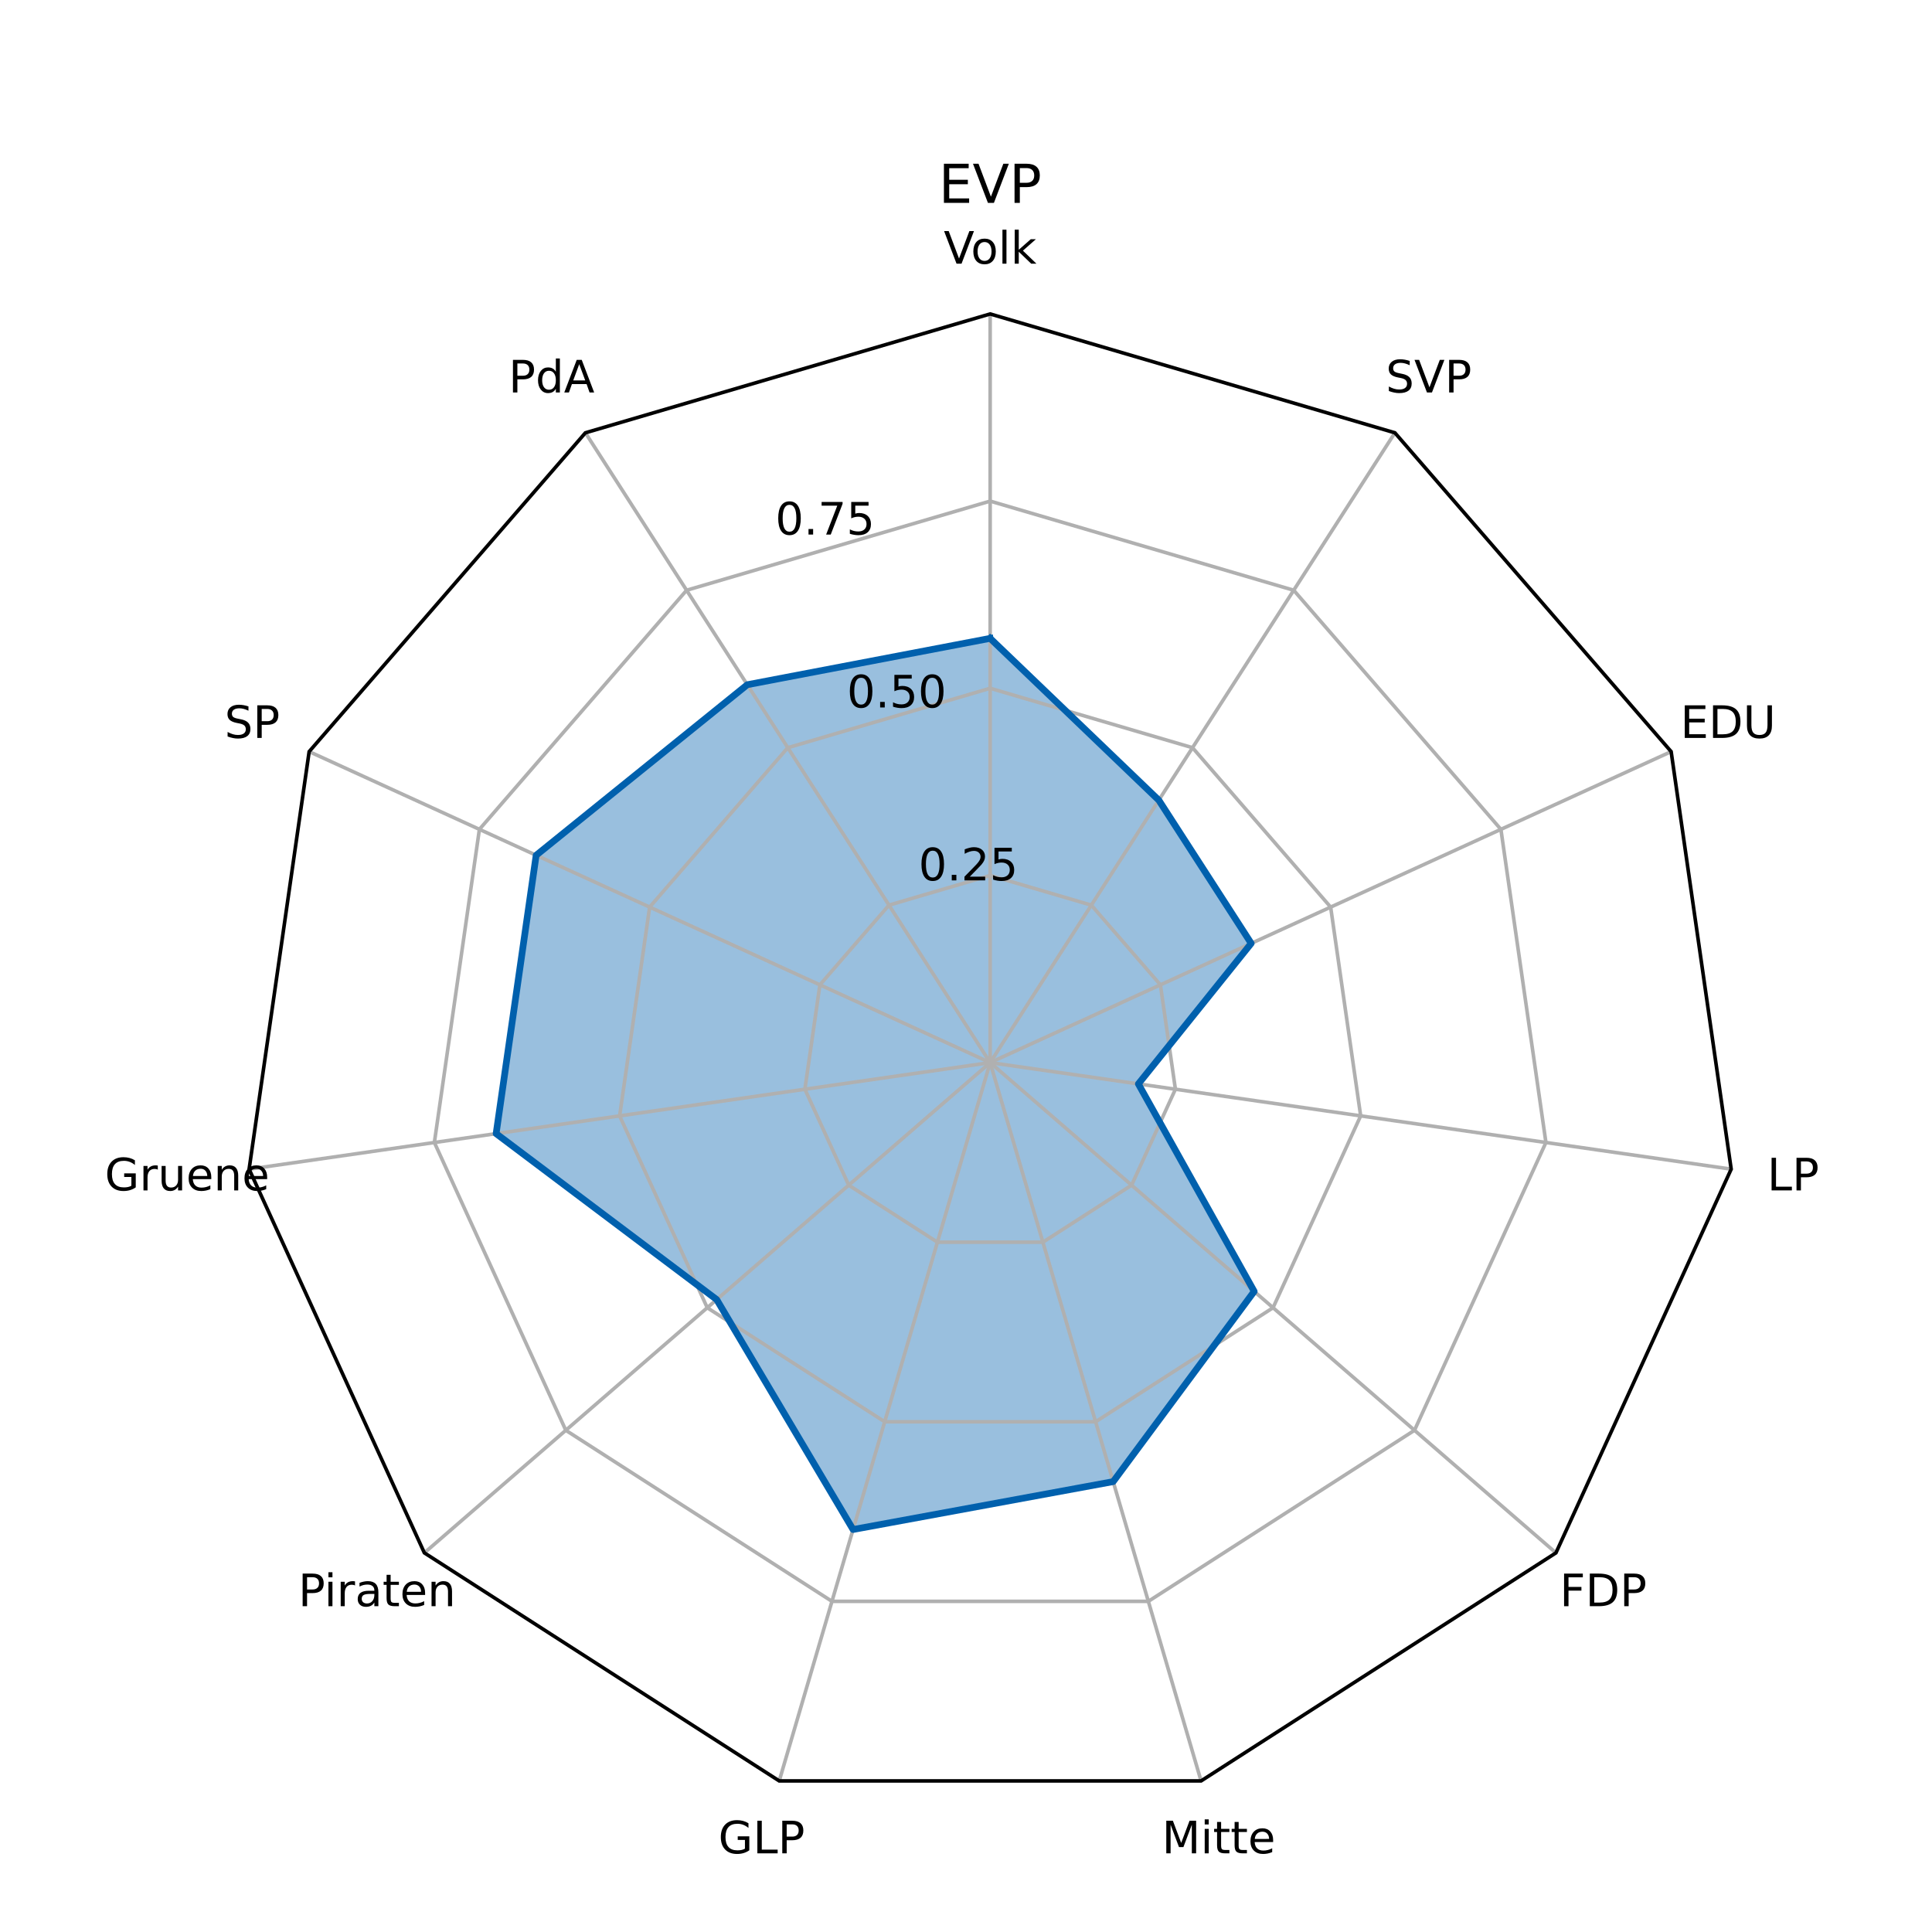
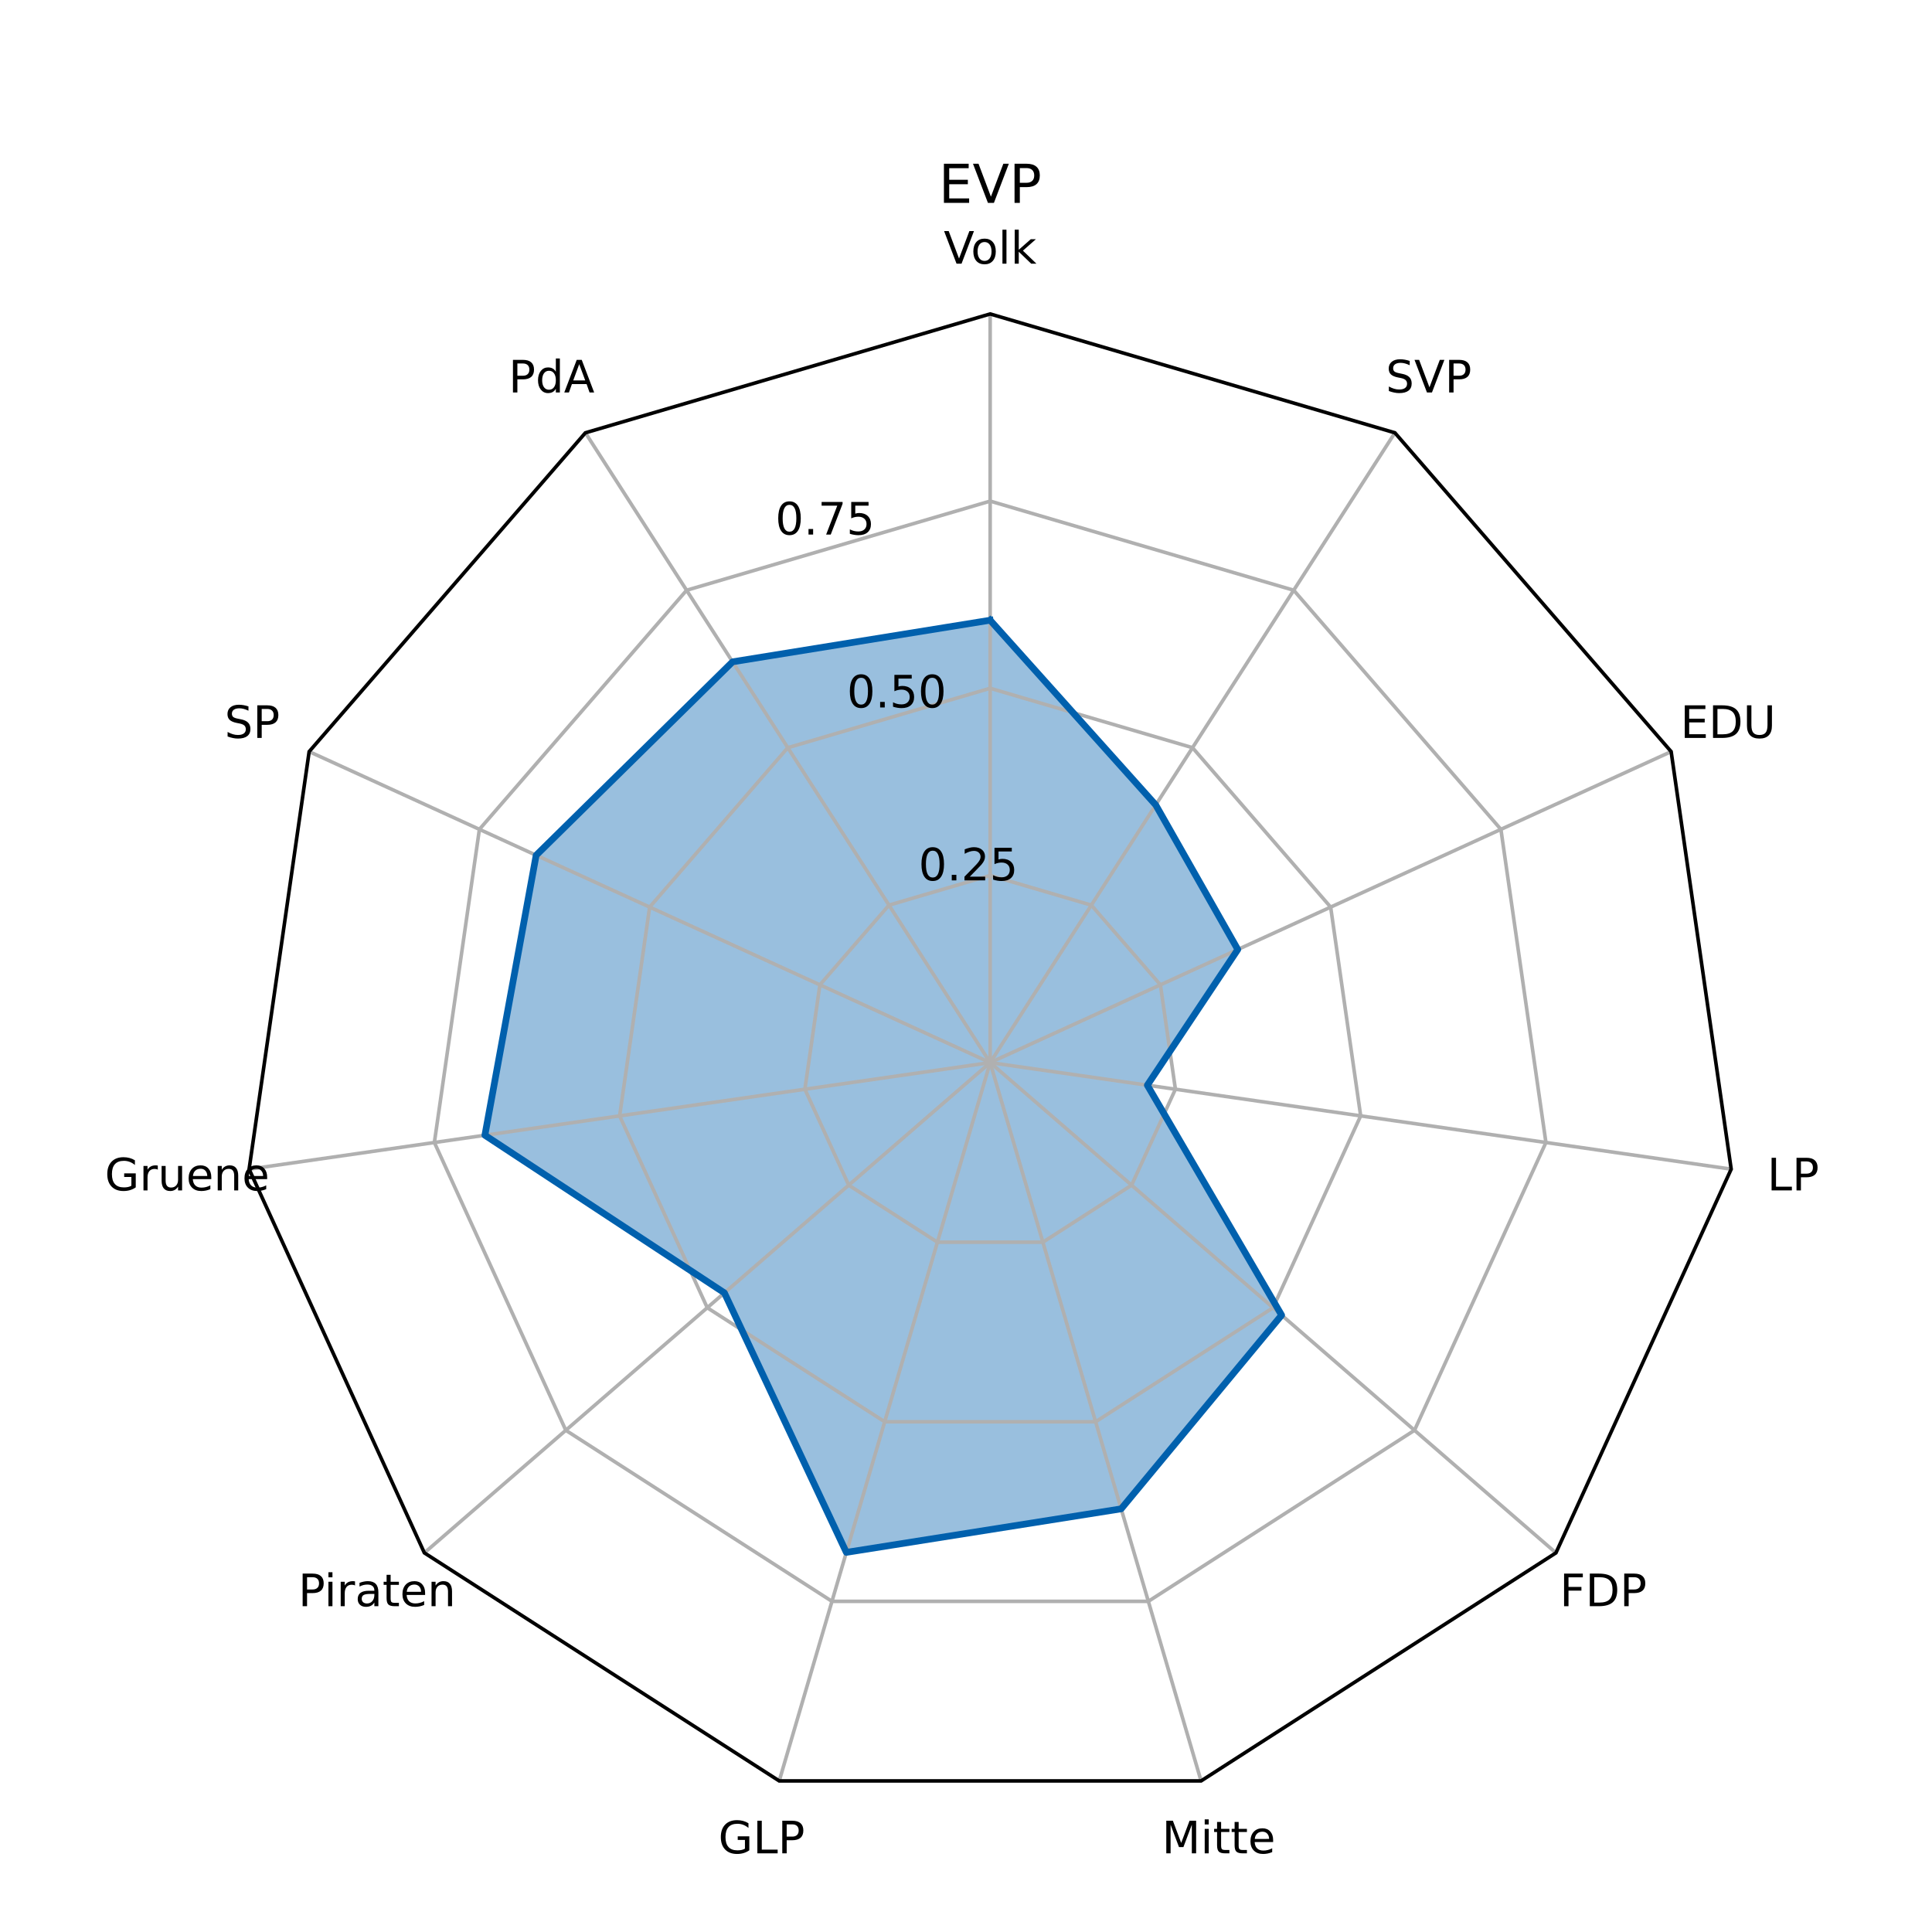
<svg xmlns="http://www.w3.org/2000/svg" xmlns:xlink="http://www.w3.org/1999/xlink" width="432pt" height="432pt" viewBox="0 0 432 432" version="1.1">
  <defs>
    <style type="text/css">*{stroke-linejoin: round; stroke-linecap: butt}</style>
  </defs>
  <g id="figure_1">
    <g id="patch_1">
      <path d="M 0 432  L 432 432  L 432 0  L 0 0  z " style="fill: #ffffff" />
    </g>
    <g id="axes_1">
      <g id="patch_2">
        <path d="M 221.4 70.2  L 130.897 96.774  L 69.128 168.06  L 55.704 261.424  L 94.888 347.224  L 174.238 398.219  L 268.562 398.219  L 347.912 347.224  L 387.096 261.424  L 373.672 168.06  L 311.903 96.774  z " style="fill: #ffffff" />
      </g>
      <g id="patch_3">
-         <path d="M 221.4 142.74  L 167.098 153.104  L 119.885 191.24  L 110.936 253.482  L 160.252 290.585  L 190.745 342.002  L 248.911 331.294  L 280.439 288.758  L 254.539 242.365  L 279.771 210.943  L 259.11 178.923  z " clip-path="url(#pb56f525b2e)" style="fill: #0060ad; opacity: 0.4; stroke: #0060ad; stroke-linejoin: miter" />
+         <path d="M 221.4 138.682  L 163.807 147.984  L 119.885 191.24  L 108.425 253.843  L 161.977 289.09  L 189.244 347.113  L 250.698 337.379  L 286.573 294.073  L 256.548 242.653  L 276.772 212.313  L 258.424 179.989  z " clip-path="url(#p1c7dd51dba)" style="fill: #0060ad; opacity: 0.4; stroke: #0060ad; stroke-linejoin: miter" />
      </g>
      <g id="matplotlib.axis_1">
        <g id="xtick_1">
          <g id="line2d_1">
-             <path d="M 221.4 237.6  L 221.4 222.382  L 221.4 207.164  L 221.4 191.945  L 221.4 176.727  L 221.4 161.509  L 221.4 146.291  L 221.4 131.073  L 221.4 115.855  L 221.4 100.636  L 221.4 85.418  L 221.4 70.2  " clip-path="url(#pb56f525b2e)" style="fill: none; stroke: #b0b0b0; stroke-width: 0.8; stroke-linecap: square" />
+             <path d="M 221.4 237.6  L 221.4 222.382  L 221.4 207.164  L 221.4 191.945  L 221.4 176.727  L 221.4 161.509  L 221.4 146.291  L 221.4 131.073  L 221.4 115.855  L 221.4 100.636  L 221.4 85.418  L 221.4 70.2  " clip-path="url(#p1c7dd51dba)" style="fill: none; stroke: #b0b0b0; stroke-width: 0.8; stroke-linecap: square" />
          </g>
          <g id="text_1">
-             <g transform="translate(211.0234 58.95938) scale(0.1 -0.1)">
+             <g transform="translate(211.0234 58.95938)scale(0.1 -0.1)">
              <defs>
                <path id="DejaVuSans-56" d="M 1831 0  L 50 4666  L 709 4666  L 2188 738  L 3669 4666  L 4325 4666  L 2547 0  L 1831 0  z " transform="scale(0.015625)" />
                <path id="DejaVuSans-6f" d="M 1959 3097  Q 1497 3097 1228 2736  Q 959 2375 959 1747  Q 959 1119 1226 758  Q 1494 397 1959 397  Q 2419 397 2687 759  Q 2956 1122 2956 1747  Q 2956 2369 2687 2733  Q 2419 3097 1959 3097  z M 1959 3584  Q 2709 3584 3137 3096  Q 3566 2609 3566 1747  Q 3566 888 3137 398  Q 2709 -91 1959 -91  Q 1206 -91 779 398  Q 353 888 353 1747  Q 353 2609 779 3096  Q 1206 3584 1959 3584  z " transform="scale(0.015625)" />
                <path id="DejaVuSans-6c" d="M 603 4863  L 1178 4863  L 1178 0  L 603 0  L 603 4863  z " transform="scale(0.015625)" />
                <path id="DejaVuSans-6b" d="M 581 4863  L 1159 4863  L 1159 1991  L 2875 3500  L 3609 3500  L 1753 1863  L 3688 0  L 2938 0  L 1159 1709  L 1159 0  L 581 0  L 581 4863  z " transform="scale(0.015625)" />
              </defs>
              <use xlink:href="#DejaVuSans-56" />
              <use xlink:href="#DejaVuSans-6f" x="60.658" />
              <use xlink:href="#DejaVuSans-6c" x="121.84" />
              <use xlink:href="#DejaVuSans-6b" x="149.623" />
            </g>
          </g>
        </g>
        <g id="xtick_2">
          <g id="line2d_2">
-             <path d="M 221.4 237.6  L 213.172 224.798  L 204.945 211.995  L 196.717 199.193  L 188.49 186.391  L 180.262 173.588  L 172.035 160.786  L 163.807 147.984  L 155.579 135.181  L 147.352 122.379  L 139.124 109.577  L 130.897 96.774  " clip-path="url(#pb56f525b2e)" style="fill: none; stroke: #b0b0b0; stroke-width: 0.8; stroke-linecap: square" />
+             <path d="M 221.4 237.6  L 213.172 224.798  L 204.945 211.995  L 196.717 199.193  L 188.49 186.391  L 180.262 173.588  L 172.035 160.786  L 163.807 147.984  L 155.579 135.181  L 147.352 122.379  L 139.124 109.577  L 130.897 96.774  " clip-path="url(#p1c7dd51dba)" style="fill: none; stroke: #b0b0b0; stroke-width: 0.8; stroke-linecap: square" />
          </g>
          <g id="text_2">
-             <g transform="translate(113.7184 87.75598) scale(0.1 -0.1)">
+             <g transform="translate(113.7184 87.75598)scale(0.1 -0.1)">
              <defs>
                <path id="DejaVuSans-50" d="M 1259 4147  L 1259 2394  L 2053 2394  Q 2494 2394 2734 2622  Q 2975 2850 2975 3272  Q 2975 3691 2734 3919  Q 2494 4147 2053 4147  L 1259 4147  z M 628 4666  L 2053 4666  Q 2838 4666 3239 4311  Q 3641 3956 3641 3272  Q 3641 2581 3239 2228  Q 2838 1875 2053 1875  L 1259 1875  L 1259 0  L 628 0  L 628 4666  z " transform="scale(0.015625)" />
                <path id="DejaVuSans-64" d="M 2906 2969  L 2906 4863  L 3481 4863  L 3481 0  L 2906 0  L 2906 525  Q 2725 213 2448 61  Q 2172 -91 1784 -91  Q 1150 -91 751 415  Q 353 922 353 1747  Q 353 2572 751 3078  Q 1150 3584 1784 3584  Q 2172 3584 2448 3432  Q 2725 3281 2906 2969  z M 947 1747  Q 947 1113 1208 752  Q 1469 391 1925 391  Q 2381 391 2643 752  Q 2906 1113 2906 1747  Q 2906 2381 2643 2742  Q 2381 3103 1925 3103  Q 1469 3103 1208 2742  Q 947 2381 947 1747  z " transform="scale(0.015625)" />
                <path id="DejaVuSans-41" d="M 2188 4044  L 1331 1722  L 3047 1722  L 2188 4044  z M 1831 4666  L 2547 4666  L 4325 0  L 3669 0  L 3244 1197  L 1141 1197  L 716 0  L 50 0  L 1831 4666  z " transform="scale(0.015625)" />
              </defs>
              <use xlink:href="#DejaVuSans-50" />
              <use xlink:href="#DejaVuSans-64" x="60.303" />
              <use xlink:href="#DejaVuSans-41" x="123.779" />
            </g>
          </g>
        </g>
        <g id="xtick_3">
          <g id="line2d_3">
-             <path d="M 221.4 237.6  L 207.557 231.278  L 193.714 224.956  L 179.871 218.634  L 166.028 212.313  L 152.185 205.991  L 138.342 199.669  L 124.499 193.347  L 110.656 187.025  L 96.813 180.703  L 82.971 174.381  L 69.128 168.06  " clip-path="url(#pb56f525b2e)" style="fill: none; stroke: #b0b0b0; stroke-width: 0.8; stroke-linecap: square" />
+             <path d="M 221.4 237.6  L 207.557 231.278  L 193.714 224.956  L 179.871 218.634  L 166.028 212.313  L 152.185 205.991  L 138.342 199.669  L 124.499 193.347  L 110.656 187.025  L 96.813 180.703  L 82.971 174.381  L 69.128 168.06  " clip-path="url(#p1c7dd51dba)" style="fill: none; stroke: #b0b0b0; stroke-width: 0.8; stroke-linecap: square" />
          </g>
          <g id="text_3">
-             <g transform="translate(50.20369 165.0031) scale(0.1 -0.1)">
+             <g transform="translate(50.20369 165.0031)scale(0.1 -0.1)">
              <defs>
                <path id="DejaVuSans-53" d="M 3425 4513  L 3425 3897  Q 3066 4069 2747 4153  Q 2428 4238 2131 4238  Q 1616 4238 1336 4038  Q 1056 3838 1056 3469  Q 1056 3159 1242 3001  Q 1428 2844 1947 2747  L 2328 2669  Q 3034 2534 3370 2195  Q 3706 1856 3706 1288  Q 3706 609 3251 259  Q 2797 -91 1919 -91  Q 1588 -91 1214 -16  Q 841 59 441 206  L 441 856  Q 825 641 1194 531  Q 1563 422 1919 422  Q 2459 422 2753 634  Q 3047 847 3047 1241  Q 3047 1584 2836 1778  Q 2625 1972 2144 2069  L 1759 2144  Q 1053 2284 737 2584  Q 422 2884 422 3419  Q 422 4038 858 4394  Q 1294 4750 2059 4750  Q 2388 4750 2728 4690  Q 3069 4631 3425 4513  z " transform="scale(0.015625)" />
              </defs>
              <use xlink:href="#DejaVuSans-53" />
              <use xlink:href="#DejaVuSans-50" x="63.477" />
            </g>
          </g>
        </g>
        <g id="xtick_4">
          <g id="line2d_4">
-             <path d="M 221.4 237.6  L 206.337 239.766  L 191.273 241.932  L 176.21 244.097  L 161.147 246.263  L 146.084 248.429  L 131.02 250.595  L 115.957 252.76  L 100.894 254.926  L 85.83 257.092  L 70.767 259.258  L 55.704 261.424  " clip-path="url(#pb56f525b2e)" style="fill: none; stroke: #b0b0b0; stroke-width: 0.8; stroke-linecap: square" />
+             <path d="M 221.4 237.6  L 206.337 239.766  L 191.273 241.932  L 176.21 244.097  L 161.147 246.263  L 146.084 248.429  L 131.02 250.595  L 115.957 252.76  L 100.894 254.926  L 85.83 257.092  L 70.767 259.258  L 55.704 261.424  " clip-path="url(#p1c7dd51dba)" style="fill: none; stroke: #b0b0b0; stroke-width: 0.8; stroke-linecap: square" />
          </g>
          <g id="text_4">
-             <g transform="translate(23.42608 266.1753) scale(0.1 -0.1)">
+             <g transform="translate(23.42608 266.1753)scale(0.1 -0.1)">
              <defs>
                <path id="DejaVuSans-47" d="M 3809 666  L 3809 1919  L 2778 1919  L 2778 2438  L 4434 2438  L 4434 434  Q 4069 175 3628 42  Q 3188 -91 2688 -91  Q 1594 -91 976 548  Q 359 1188 359 2328  Q 359 3472 976 4111  Q 1594 4750 2688 4750  Q 3144 4750 3555 4637  Q 3966 4525 4313 4306  L 4313 3634  Q 3963 3931 3569 4081  Q 3175 4231 2741 4231  Q 1884 4231 1454 3753  Q 1025 3275 1025 2328  Q 1025 1384 1454 906  Q 1884 428 2741 428  Q 3075 428 3337 486  Q 3600 544 3809 666  z " transform="scale(0.015625)" />
                <path id="DejaVuSans-72" d="M 2631 2963  Q 2534 3019 2420 3045  Q 2306 3072 2169 3072  Q 1681 3072 1420 2755  Q 1159 2438 1159 1844  L 1159 0  L 581 0  L 581 3500  L 1159 3500  L 1159 2956  Q 1341 3275 1631 3429  Q 1922 3584 2338 3584  Q 2397 3584 2469 3576  Q 2541 3569 2628 3553  L 2631 2963  z " transform="scale(0.015625)" />
                <path id="DejaVuSans-75" d="M 544 1381  L 544 3500  L 1119 3500  L 1119 1403  Q 1119 906 1312 657  Q 1506 409 1894 409  Q 2359 409 2629 706  Q 2900 1003 2900 1516  L 2900 3500  L 3475 3500  L 3475 0  L 2900 0  L 2900 538  Q 2691 219 2414 64  Q 2138 -91 1772 -91  Q 1169 -91 856 284  Q 544 659 544 1381  z M 1991 3584  L 1991 3584  z " transform="scale(0.015625)" />
                <path id="DejaVuSans-65" d="M 3597 1894  L 3597 1613  L 953 1613  Q 991 1019 1311 708  Q 1631 397 2203 397  Q 2534 397 2845 478  Q 3156 559 3463 722  L 3463 178  Q 3153 47 2828 -22  Q 2503 -91 2169 -91  Q 1331 -91 842 396  Q 353 884 353 1716  Q 353 2575 817 3079  Q 1281 3584 2069 3584  Q 2775 3584 3186 3129  Q 3597 2675 3597 1894  z M 3022 2063  Q 3016 2534 2758 2815  Q 2500 3097 2075 3097  Q 1594 3097 1305 2825  Q 1016 2553 972 2059  L 3022 2063  z " transform="scale(0.015625)" />
                <path id="DejaVuSans-6e" d="M 3513 2113  L 3513 0  L 2938 0  L 2938 2094  Q 2938 2591 2744 2837  Q 2550 3084 2163 3084  Q 1697 3084 1428 2787  Q 1159 2491 1159 1978  L 1159 0  L 581 0  L 581 3500  L 1159 3500  L 1159 2956  Q 1366 3272 1645 3428  Q 1925 3584 2291 3584  Q 2894 3584 3203 3211  Q 3513 2838 3513 2113  z " transform="scale(0.015625)" />
              </defs>
              <use xlink:href="#DejaVuSans-47" />
              <use xlink:href="#DejaVuSans-72" x="77.49" />
              <use xlink:href="#DejaVuSans-75" x="118.604" />
              <use xlink:href="#DejaVuSans-65" x="181.982" />
              <use xlink:href="#DejaVuSans-6e" x="243.506" />
              <use xlink:href="#DejaVuSans-65" x="306.885" />
            </g>
          </g>
        </g>
        <g id="xtick_5">
          <g id="line2d_5">
-             <path d="M 221.4 237.6  L 209.899 247.566  L 198.398 257.532  L 186.897 267.497  L 175.395 277.463  L 163.894 287.429  L 152.393 297.395  L 140.892 307.361  L 129.391 317.326  L 117.89 327.292  L 106.389 337.258  L 94.888 347.224  " clip-path="url(#pb56f525b2e)" style="fill: none; stroke: #b0b0b0; stroke-width: 0.8; stroke-linecap: square" />
+             <path d="M 221.4 237.6  L 209.899 247.566  L 198.398 257.532  L 186.897 267.497  L 175.395 277.463  L 163.894 287.429  L 152.393 297.395  L 140.892 307.361  L 129.391 317.326  L 117.89 327.292  L 106.389 337.258  L 94.888 347.224  " clip-path="url(#p1c7dd51dba)" style="fill: none; stroke: #b0b0b0; stroke-width: 0.8; stroke-linecap: square" />
          </g>
          <g id="text_5">
-             <g transform="translate(66.69062 359.1511) scale(0.1 -0.1)">
+             <g transform="translate(66.69062 359.1511)scale(0.1 -0.1)">
              <defs>
                <path id="DejaVuSans-69" d="M 603 3500  L 1178 3500  L 1178 0  L 603 0  L 603 3500  z M 603 4863  L 1178 4863  L 1178 4134  L 603 4134  L 603 4863  z " transform="scale(0.015625)" />
                <path id="DejaVuSans-61" d="M 2194 1759  Q 1497 1759 1228 1600  Q 959 1441 959 1056  Q 959 750 1161 570  Q 1363 391 1709 391  Q 2188 391 2477 730  Q 2766 1069 2766 1631  L 2766 1759  L 2194 1759  z M 3341 1997  L 3341 0  L 2766 0  L 2766 531  Q 2569 213 2275 61  Q 1981 -91 1556 -91  Q 1019 -91 701 211  Q 384 513 384 1019  Q 384 1609 779 1909  Q 1175 2209 1959 2209  L 2766 2209  L 2766 2266  Q 2766 2663 2505 2880  Q 2244 3097 1772 3097  Q 1472 3097 1187 3025  Q 903 2953 641 2809  L 641 3341  Q 956 3463 1253 3523  Q 1550 3584 1831 3584  Q 2591 3584 2966 3190  Q 3341 2797 3341 1997  z " transform="scale(0.015625)" />
                <path id="DejaVuSans-74" d="M 1172 4494  L 1172 3500  L 2356 3500  L 2356 3053  L 1172 3053  L 1172 1153  Q 1172 725 1289 603  Q 1406 481 1766 481  L 2356 481  L 2356 0  L 1766 0  Q 1100 0 847 248  Q 594 497 594 1153  L 594 3053  L 172 3053  L 172 3500  L 594 3500  L 594 4494  L 1172 4494  z " transform="scale(0.015625)" />
              </defs>
              <use xlink:href="#DejaVuSans-50" />
              <use xlink:href="#DejaVuSans-69" x="58.053" />
              <use xlink:href="#DejaVuSans-72" x="85.836" />
              <use xlink:href="#DejaVuSans-61" x="126.949" />
              <use xlink:href="#DejaVuSans-74" x="188.229" />
              <use xlink:href="#DejaVuSans-65" x="227.438" />
              <use xlink:href="#DejaVuSans-6e" x="288.961" />
            </g>
          </g>
        </g>
        <g id="xtick_6">
          <g id="line2d_6">
-             <path d="M 221.4 237.6  L 217.113 252.202  L 212.825 266.803  L 208.538 281.405  L 204.25 296.007  L 199.963 310.609  L 195.675 325.21  L 191.388 339.812  L 187.1 354.414  L 182.813 369.016  L 178.525 383.617  L 174.238 398.219  " clip-path="url(#pb56f525b2e)" style="fill: none; stroke: #b0b0b0; stroke-width: 0.8; stroke-linecap: square" />
+             <path d="M 221.4 237.6  L 217.113 252.202  L 212.825 266.803  L 208.538 281.405  L 204.25 296.007  L 199.963 310.609  L 195.675 325.21  L 191.388 339.812  L 187.1 354.414  L 182.813 369.016  L 178.525 383.617  L 174.238 398.219  " clip-path="url(#p1c7dd51dba)" style="fill: none; stroke: #b0b0b0; stroke-width: 0.8; stroke-linecap: square" />
          </g>
          <g id="text_6">
-             <g transform="translate(160.6187 414.4114) scale(0.1 -0.1)">
+             <g transform="translate(160.6187 414.4114)scale(0.1 -0.1)">
              <defs>
                <path id="DejaVuSans-4c" d="M 628 4666  L 1259 4666  L 1259 531  L 3531 531  L 3531 0  L 628 0  L 628 4666  z " transform="scale(0.015625)" />
              </defs>
              <use xlink:href="#DejaVuSans-47" />
              <use xlink:href="#DejaVuSans-4c" x="77.49" />
              <use xlink:href="#DejaVuSans-50" x="133.203" />
            </g>
          </g>
        </g>
        <g id="xtick_7">
          <g id="line2d_7">
-             <path d="M 221.4 237.6  L 225.687 252.202  L 229.975 266.803  L 234.262 281.405  L 238.55 296.007  L 242.837 310.609  L 247.125 325.21  L 251.412 339.812  L 255.7 354.414  L 259.987 369.016  L 264.275 383.617  L 268.562 398.219  " clip-path="url(#pb56f525b2e)" style="fill: none; stroke: #b0b0b0; stroke-width: 0.8; stroke-linecap: square" />
+             <path d="M 221.4 237.6  L 225.687 252.202  L 229.975 266.803  L 234.262 281.405  L 238.55 296.007  L 242.837 310.609  L 247.125 325.21  L 251.412 339.812  L 255.7 354.414  L 259.987 369.016  L 264.275 383.617  L 268.562 398.219  " clip-path="url(#p1c7dd51dba)" style="fill: none; stroke: #b0b0b0; stroke-width: 0.8; stroke-linecap: square" />
          </g>
          <g id="text_7">
-             <g transform="translate(259.8063 414.4114) scale(0.1 -0.1)">
+             <g transform="translate(259.8063 414.4114)scale(0.1 -0.1)">
              <defs>
                <path id="DejaVuSans-4d" d="M 628 4666  L 1569 4666  L 2759 1491  L 3956 4666  L 4897 4666  L 4897 0  L 4281 0  L 4281 4097  L 3078 897  L 2444 897  L 1241 4097  L 1241 0  L 628 0  L 628 4666  z " transform="scale(0.015625)" />
              </defs>
              <use xlink:href="#DejaVuSans-4d" />
              <use xlink:href="#DejaVuSans-69" x="86.279" />
              <use xlink:href="#DejaVuSans-74" x="114.062" />
              <use xlink:href="#DejaVuSans-74" x="153.271" />
              <use xlink:href="#DejaVuSans-65" x="192.48" />
            </g>
          </g>
        </g>
        <g id="xtick_8">
          <g id="line2d_8">
-             <path d="M 221.4 237.6  L 232.901 247.566  L 244.402 257.532  L 255.903 267.497  L 267.405 277.463  L 278.906 287.429  L 290.407 297.395  L 301.908 307.361  L 313.409 317.326  L 324.91 327.292  L 336.411 337.258  L 347.912 347.224  " clip-path="url(#pb56f525b2e)" style="fill: none; stroke: #b0b0b0; stroke-width: 0.8; stroke-linecap: square" />
+             <path d="M 221.4 237.6  L 232.901 247.566  L 244.402 257.532  L 255.903 267.497  L 267.405 277.463  L 278.906 287.429  L 290.407 297.395  L 301.908 307.361  L 313.409 317.326  L 324.91 327.292  L 336.411 337.258  L 347.912 347.224  " clip-path="url(#p1c7dd51dba)" style="fill: none; stroke: #b0b0b0; stroke-width: 0.8; stroke-linecap: square" />
          </g>
          <g id="text_8">
-             <g transform="translate(348.7523 359.1511) scale(0.1 -0.1)">
+             <g transform="translate(348.7523 359.1511)scale(0.1 -0.1)">
              <defs>
                <path id="DejaVuSans-46" d="M 628 4666  L 3309 4666  L 3309 4134  L 1259 4134  L 1259 2759  L 3109 2759  L 3109 2228  L 1259 2228  L 1259 0  L 628 0  L 628 4666  z " transform="scale(0.015625)" />
                <path id="DejaVuSans-44" d="M 1259 4147  L 1259 519  L 2022 519  Q 2988 519 3436 956  Q 3884 1394 3884 2338  Q 3884 3275 3436 3711  Q 2988 4147 2022 4147  L 1259 4147  z M 628 4666  L 1925 4666  Q 3281 4666 3915 4102  Q 4550 3538 4550 2338  Q 4550 1131 3912 565  Q 3275 0 1925 0  L 628 0  L 628 4666  z " transform="scale(0.015625)" />
              </defs>
              <use xlink:href="#DejaVuSans-46" />
              <use xlink:href="#DejaVuSans-44" x="57.52" />
              <use xlink:href="#DejaVuSans-50" x="134.521" />
            </g>
          </g>
        </g>
        <g id="xtick_9">
          <g id="line2d_9">
-             <path d="M 221.4 237.6  L 236.463 239.766  L 251.527 241.932  L 266.59 244.097  L 281.653 246.263  L 296.716 248.429  L 311.78 250.595  L 326.843 252.76  L 341.906 254.926  L 356.97 257.092  L 372.033 259.258  L 387.096 261.424  " clip-path="url(#pb56f525b2e)" style="fill: none; stroke: #b0b0b0; stroke-width: 0.8; stroke-linecap: square" />
+             <path d="M 221.4 237.6  L 236.463 239.766  L 251.527 241.932  L 266.59 244.097  L 281.653 246.263  L 296.716 248.429  L 311.78 250.595  L 326.843 252.76  L 341.906 254.926  L 356.97 257.092  L 372.033 259.258  L 387.096 261.424  " clip-path="url(#p1c7dd51dba)" style="fill: none; stroke: #b0b0b0; stroke-width: 0.8; stroke-linecap: square" />
          </g>
          <g id="text_9">
-             <g transform="translate(395.1528 266.1753) scale(0.1 -0.1)">
+             <g transform="translate(395.1528 266.1753)scale(0.1 -0.1)">
              <use xlink:href="#DejaVuSans-4c" />
              <use xlink:href="#DejaVuSans-50" x="55.713" />
            </g>
          </g>
        </g>
        <g id="xtick_10">
          <g id="line2d_10">
-             <path d="M 221.4 237.6  L 235.243 231.278  L 249.086 224.956  L 262.929 218.634  L 276.772 212.313  L 290.615 205.991  L 304.458 199.669  L 318.301 193.347  L 332.144 187.025  L 345.987 180.703  L 359.829 174.381  L 373.672 168.06  " clip-path="url(#pb56f525b2e)" style="fill: none; stroke: #b0b0b0; stroke-width: 0.8; stroke-linecap: square" />
+             <path d="M 221.4 237.6  L 235.243 231.278  L 249.086 224.956  L 262.929 218.634  L 276.772 212.313  L 290.615 205.991  L 304.458 199.669  L 318.301 193.347  L 332.144 187.025  L 345.987 180.703  L 359.829 174.381  L 373.672 168.06  " clip-path="url(#p1c7dd51dba)" style="fill: none; stroke: #b0b0b0; stroke-width: 0.8; stroke-linecap: square" />
          </g>
          <g id="text_10">
-             <g transform="translate(375.7385 165.0031) scale(0.1 -0.1)">
+             <g transform="translate(375.7385 165.0031)scale(0.1 -0.1)">
              <defs>
                <path id="DejaVuSans-45" d="M 628 4666  L 3578 4666  L 3578 4134  L 1259 4134  L 1259 2753  L 3481 2753  L 3481 2222  L 1259 2222  L 1259 531  L 3634 531  L 3634 0  L 628 0  L 628 4666  z " transform="scale(0.015625)" />
                <path id="DejaVuSans-55" d="M 556 4666  L 1191 4666  L 1191 1831  Q 1191 1081 1462 751  Q 1734 422 2344 422  Q 2950 422 3222 751  Q 3494 1081 3494 1831  L 3494 4666  L 4128 4666  L 4128 1753  Q 4128 841 3676 375  Q 3225 -91 2344 -91  Q 1459 -91 1007 375  Q 556 841 556 1753  L 556 4666  z " transform="scale(0.015625)" />
              </defs>
              <use xlink:href="#DejaVuSans-45" />
              <use xlink:href="#DejaVuSans-44" x="63.184" />
              <use xlink:href="#DejaVuSans-55" x="140.186" />
            </g>
          </g>
        </g>
        <g id="xtick_11">
          <g id="line2d_11">
-             <path d="M 221.4 237.6  L 229.628 224.798  L 237.855 211.995  L 246.083 199.193  L 254.31 186.391  L 262.538 173.588  L 270.765 160.786  L 278.993 147.984  L 287.221 135.181  L 295.448 122.379  L 303.676 109.577  L 311.903 96.774  " clip-path="url(#pb56f525b2e)" style="fill: none; stroke: #b0b0b0; stroke-width: 0.8; stroke-linecap: square" />
+             <path d="M 221.4 237.6  L 229.628 224.798  L 237.855 211.995  L 246.083 199.193  L 254.31 186.391  L 262.538 173.588  L 270.765 160.786  L 278.993 147.984  L 287.221 135.181  L 295.448 122.379  L 303.676 109.577  L 311.903 96.774  " clip-path="url(#p1c7dd51dba)" style="fill: none; stroke: #b0b0b0; stroke-width: 0.8; stroke-linecap: square" />
          </g>
          <g id="text_11">
-             <g transform="translate(309.8629 87.75598) scale(0.1 -0.1)">
+             <g transform="translate(309.8629 87.75598)scale(0.1 -0.1)">
              <use xlink:href="#DejaVuSans-53" />
              <use xlink:href="#DejaVuSans-56" x="63.477" />
              <use xlink:href="#DejaVuSans-50" x="131.885" />
            </g>
          </g>
        </g>
      </g>
      <g id="matplotlib.axis_2">
        <g id="ytick_1">
          <g id="line2d_12">
-             <path d="M 221.4 195.75  L 198.774 202.394  L 183.332 220.215  L 179.976 243.556  L 189.772 265.006  L 209.609 277.755  L 233.191 277.755  L 253.028 265.006  L 262.824 243.556  L 259.468 220.215  L 244.026 202.394  L 221.4 195.75  " clip-path="url(#pb56f525b2e)" style="fill: none; stroke: #b0b0b0; stroke-width: 0.8; stroke-linecap: square" />
+             <path d="M 221.4 195.75  L 198.774 202.394  L 183.332 220.215  L 179.976 243.556  L 189.772 265.006  L 209.609 277.755  L 233.191 277.755  L 253.028 265.006  L 262.824 243.556  L 259.468 220.215  L 244.026 202.394  L 221.4 195.75  " clip-path="url(#p1c7dd51dba)" style="fill: none; stroke: #b0b0b0; stroke-width: 0.8; stroke-linecap: square" />
          </g>
          <g id="text_12">
-             <g transform="translate(205.3847 196.856) scale(0.1 -0.1)">
+             <g transform="translate(205.3847 196.856)scale(0.1 -0.1)">
              <defs>
                <path id="DejaVuSans-30" d="M 2034 4250  Q 1547 4250 1301 3770  Q 1056 3291 1056 2328  Q 1056 1369 1301 889  Q 1547 409 2034 409  Q 2525 409 2770 889  Q 3016 1369 3016 2328  Q 3016 3291 2770 3770  Q 2525 4250 2034 4250  z M 2034 4750  Q 2819 4750 3233 4129  Q 3647 3509 3647 2328  Q 3647 1150 3233 529  Q 2819 -91 2034 -91  Q 1250 -91 836 529  Q 422 1150 422 2328  Q 422 3509 836 4129  Q 1250 4750 2034 4750  z " transform="scale(0.015625)" />
                <path id="DejaVuSans-2e" d="M 684 794  L 1344 794  L 1344 0  L 684 0  L 684 794  z " transform="scale(0.015625)" />
                <path id="DejaVuSans-32" d="M 1228 531  L 3431 531  L 3431 0  L 469 0  L 469 531  Q 828 903 1448 1529  Q 2069 2156 2228 2338  Q 2531 2678 2651 2914  Q 2772 3150 2772 3378  Q 2772 3750 2511 3984  Q 2250 4219 1831 4219  Q 1534 4219 1204 4116  Q 875 4013 500 3803  L 500 4441  Q 881 4594 1212 4672  Q 1544 4750 1819 4750  Q 2544 4750 2975 4387  Q 3406 4025 3406 3419  Q 3406 3131 3298 2873  Q 3191 2616 2906 2266  Q 2828 2175 2409 1742  Q 1991 1309 1228 531  z " transform="scale(0.015625)" />
                <path id="DejaVuSans-35" d="M 691 4666  L 3169 4666  L 3169 4134  L 1269 4134  L 1269 2991  Q 1406 3038 1543 3061  Q 1681 3084 1819 3084  Q 2600 3084 3056 2656  Q 3513 2228 3513 1497  Q 3513 744 3044 326  Q 2575 -91 1722 -91  Q 1428 -91 1123 -41  Q 819 9 494 109  L 494 744  Q 775 591 1075 516  Q 1375 441 1709 441  Q 2250 441 2565 725  Q 2881 1009 2881 1497  Q 2881 1984 2565 2268  Q 2250 2553 1709 2553  Q 1456 2553 1204 2497  Q 953 2441 691 2322  L 691 4666  z " transform="scale(0.015625)" />
              </defs>
              <use xlink:href="#DejaVuSans-30" />
              <use xlink:href="#DejaVuSans-2e" x="63.623" />
              <use xlink:href="#DejaVuSans-32" x="95.41" />
              <use xlink:href="#DejaVuSans-35" x="159.033" />
            </g>
          </g>
        </g>
        <g id="ytick_2">
          <g id="line2d_13">
-             <path d="M 221.4 153.9  L 176.148 167.187  L 145.264 202.83  L 138.552 249.512  L 158.144 292.412  L 197.819 317.91  L 244.981 317.91  L 284.656 292.412  L 304.248 249.512  L 297.536 202.83  L 266.652 167.187  L 221.4 153.9  " clip-path="url(#pb56f525b2e)" style="fill: none; stroke: #b0b0b0; stroke-width: 0.8; stroke-linecap: square" />
+             <path d="M 221.4 153.9  L 176.148 167.187  L 145.264 202.83  L 138.552 249.512  L 158.144 292.412  L 197.819 317.91  L 244.981 317.91  L 284.656 292.412  L 304.248 249.512  L 297.536 202.83  L 266.652 167.187  L 221.4 153.9  " clip-path="url(#p1c7dd51dba)" style="fill: none; stroke: #b0b0b0; stroke-width: 0.8; stroke-linecap: square" />
          </g>
          <g id="text_13">
-             <g transform="translate(189.3694 158.1916) scale(0.1 -0.1)">
+             <g transform="translate(189.3694 158.1916)scale(0.1 -0.1)">
              <use xlink:href="#DejaVuSans-30" />
              <use xlink:href="#DejaVuSans-2e" x="63.623" />
              <use xlink:href="#DejaVuSans-35" x="95.41" />
              <use xlink:href="#DejaVuSans-30" x="159.033" />
            </g>
          </g>
        </g>
        <g id="ytick_3">
          <g id="line2d_14">
-             <path d="M 221.4 112.05  L 153.523 131.981  L 107.196 185.445  L 97.128 255.468  L 126.516 319.818  L 186.028 358.064  L 256.772 358.064  L 316.284 319.818  L 345.672 255.468  L 335.604 185.445  L 289.277 131.981  L 221.4 112.05  " clip-path="url(#pb56f525b2e)" style="fill: none; stroke: #b0b0b0; stroke-width: 0.8; stroke-linecap: square" />
+             <path d="M 221.4 112.05  L 153.523 131.981  L 107.196 185.445  L 97.128 255.468  L 126.516 319.818  L 186.028 358.064  L 256.772 358.064  L 316.284 319.818  L 345.672 255.468  L 335.604 185.445  L 289.277 131.981  L 221.4 112.05  " clip-path="url(#p1c7dd51dba)" style="fill: none; stroke: #b0b0b0; stroke-width: 0.8; stroke-linecap: square" />
          </g>
          <g id="text_14">
-             <g transform="translate(173.3541 119.5272) scale(0.1 -0.1)">
+             <g transform="translate(173.3541 119.5272)scale(0.1 -0.1)">
              <defs>
                <path id="DejaVuSans-37" d="M 525 4666  L 3525 4666  L 3525 4397  L 1831 0  L 1172 0  L 2766 4134  L 525 4134  L 525 4666  z " transform="scale(0.015625)" />
              </defs>
              <use xlink:href="#DejaVuSans-30" />
              <use xlink:href="#DejaVuSans-2e" x="63.623" />
              <use xlink:href="#DejaVuSans-37" x="95.41" />
              <use xlink:href="#DejaVuSans-35" x="159.033" />
            </g>
          </g>
        </g>
      </g>
      <g id="line2d_15">
-         <path d="M 221.4 142.74  L 167.098 153.104  L 119.885 191.24  L 110.936 253.482  L 160.252 290.585  L 190.745 342.002  L 248.911 331.294  L 280.439 288.758  L 254.539 242.365  L 279.771 210.943  L 259.11 178.923  L 221.4 142.74  " clip-path="url(#pb56f525b2e)" style="fill: none; stroke: #0060ad; stroke-width: 1.5; stroke-linecap: square" />
+         <path d="M 221.4 138.682  L 163.807 147.984  L 119.885 191.24  L 108.425 253.843  L 161.977 289.09  L 189.244 347.113  L 250.698 337.379  L 286.573 294.073  L 256.548 242.653  L 276.772 212.313  L 258.424 179.989  L 221.4 138.682  " clip-path="url(#p1c7dd51dba)" style="fill: none; stroke: #0060ad; stroke-width: 1.5; stroke-linecap: square" />
      </g>
      <g id="patch_4">
        <path d="M 221.4 70.2  L 130.897 96.774  L 69.128 168.06  L 55.704 261.424  L 94.888 347.224  L 174.238 398.219  L 268.562 398.219  L 347.912 347.224  L 387.096 261.424  L 373.672 168.06  L 311.903 96.774  L 221.4 70.2  z " style="fill: none; stroke: #000000; stroke-width: 0.8; stroke-linejoin: miter; stroke-linecap: square" />
      </g>
      <g id="text_15">
-         <g transform="translate(209.8866 45.36094) scale(0.12 -0.12)">
+         <g transform="translate(209.8866 45.36094)scale(0.12 -0.12)">
          <use xlink:href="#DejaVuSans-45" />
          <use xlink:href="#DejaVuSans-56" x="63.184" />
          <use xlink:href="#DejaVuSans-50" x="131.592" />
        </g>
      </g>
    </g>
  </g>
  <defs>
-     <clipPath id="pb56f525b2e">
+     <clipPath id="p1c7dd51dba">
      <path d="M 221.4 70.2  L 130.897 96.774  L 69.128 168.06  L 55.704 261.424  L 94.888 347.224  L 174.238 398.219  L 268.562 398.219  L 347.912 347.224  L 387.096 261.424  L 373.672 168.06  L 311.903 96.774  z " />
    </clipPath>
  </defs>
</svg>
